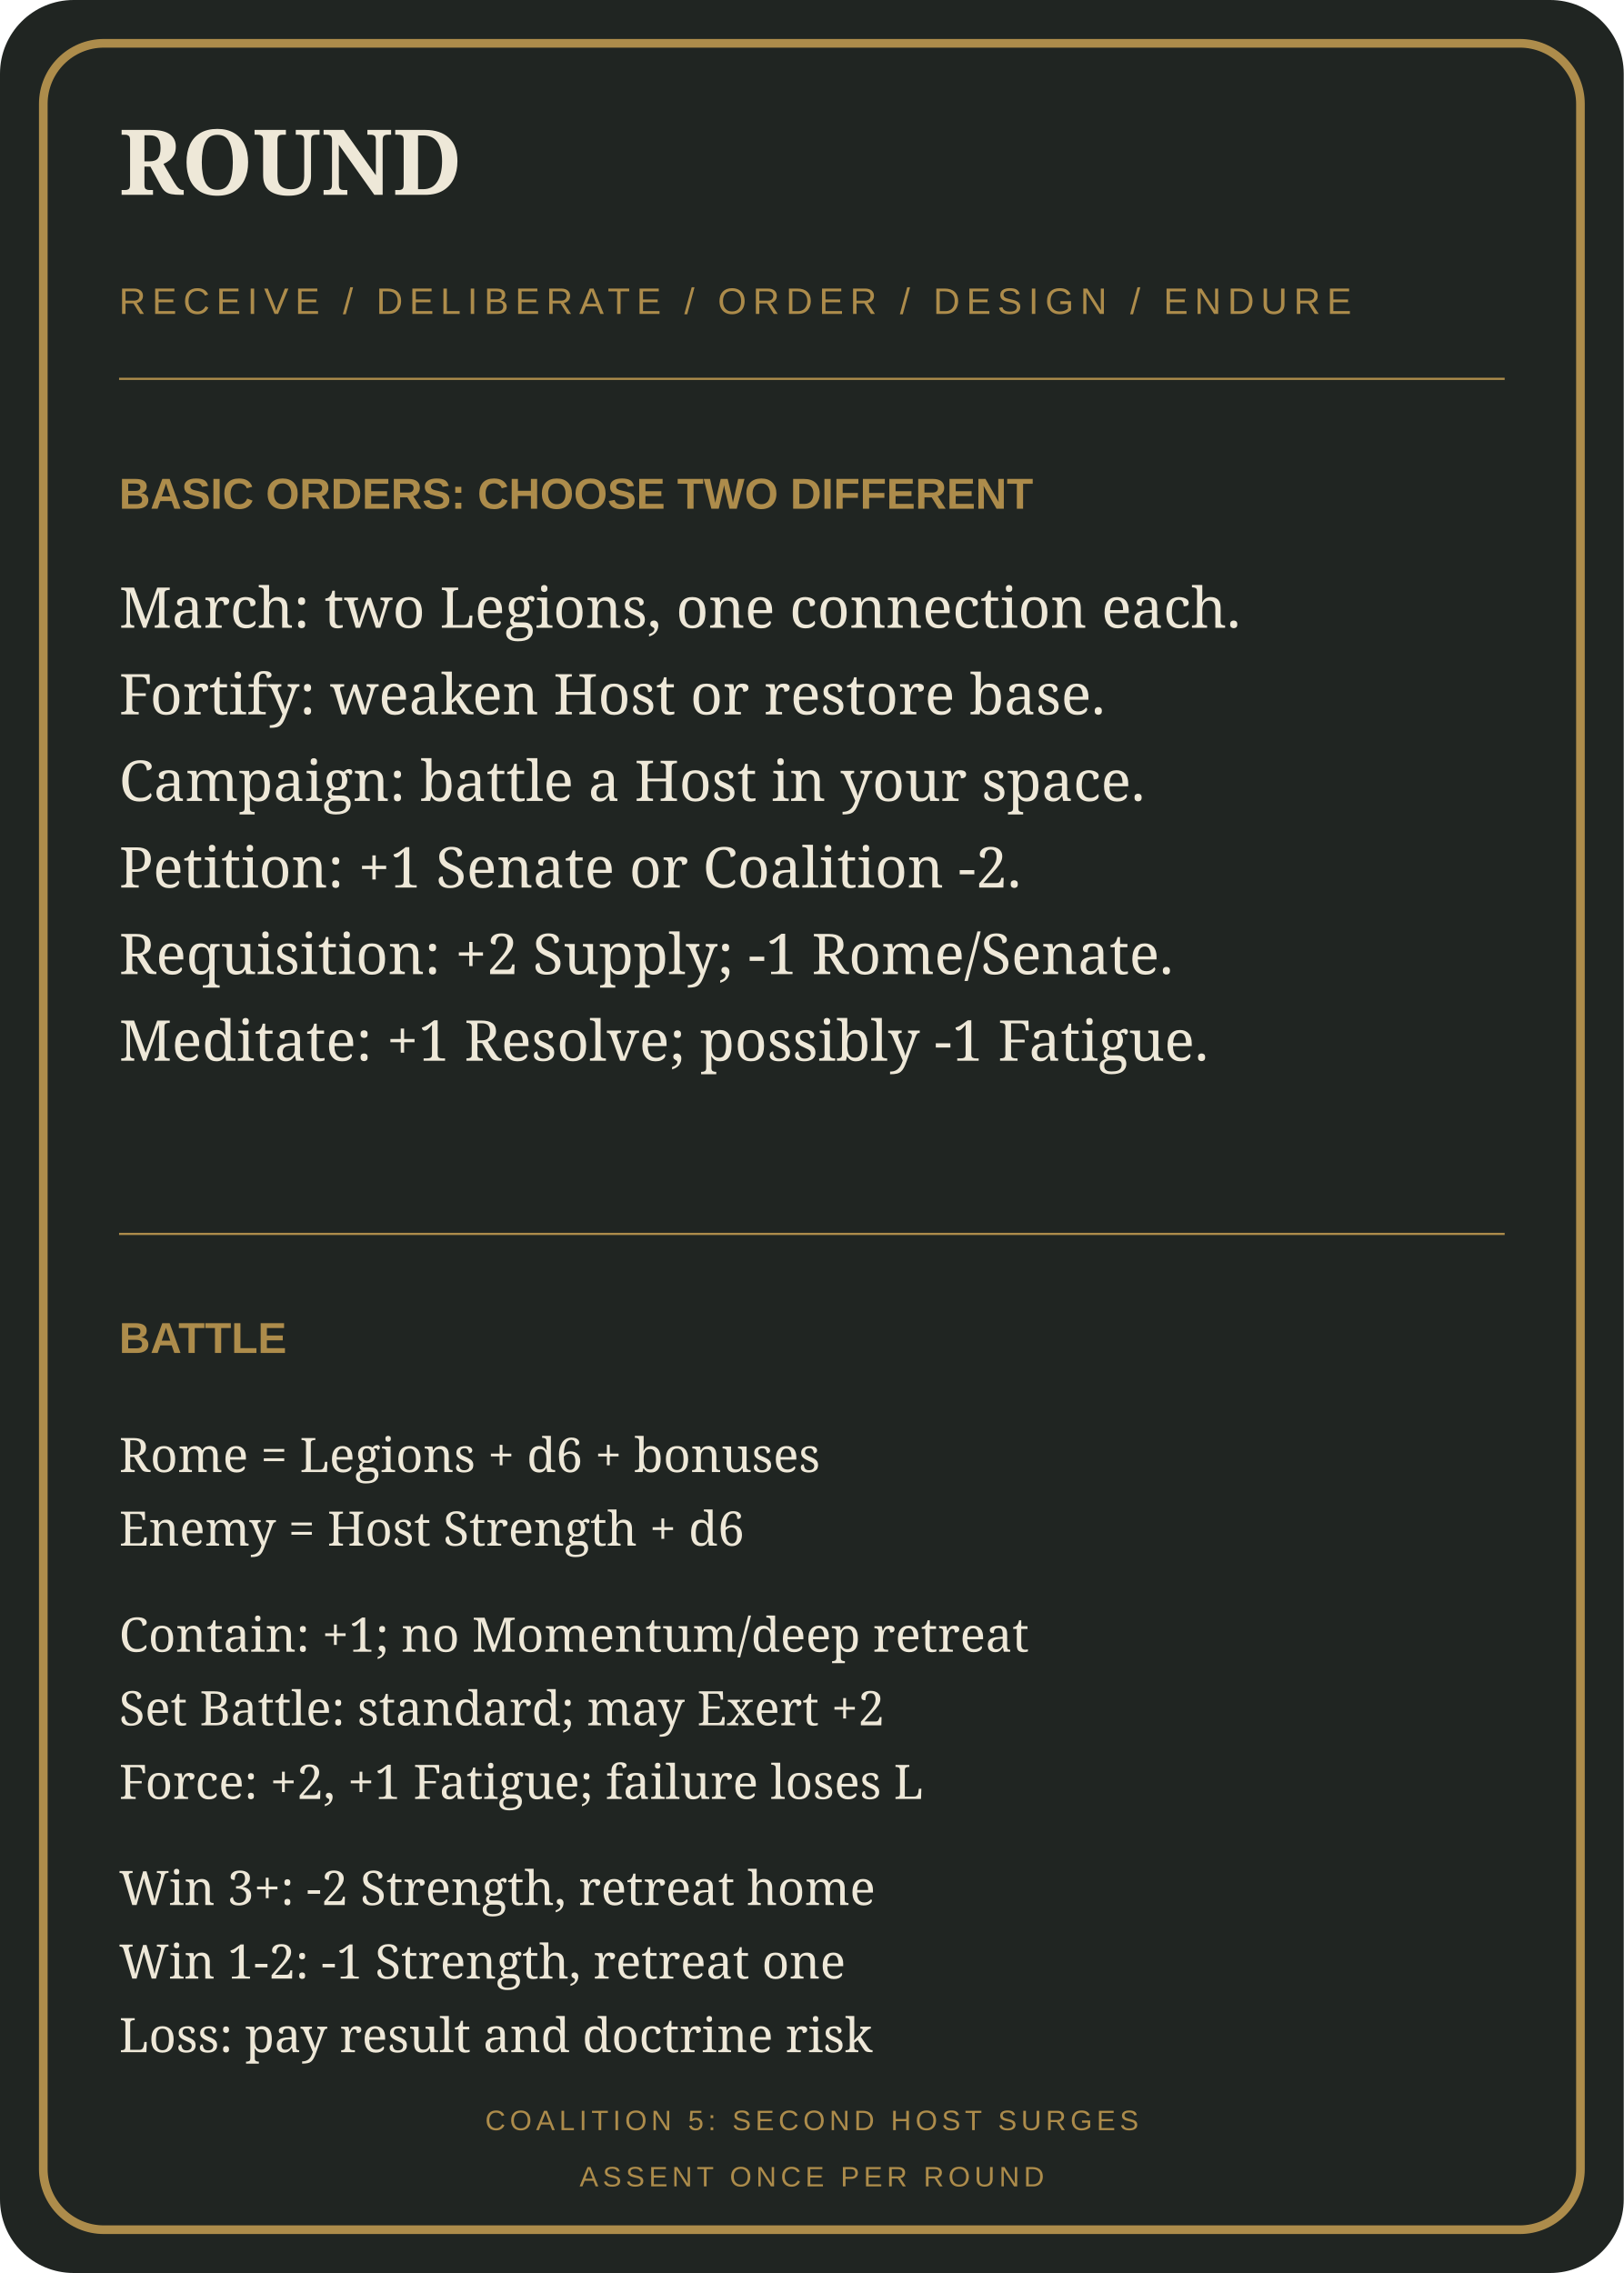
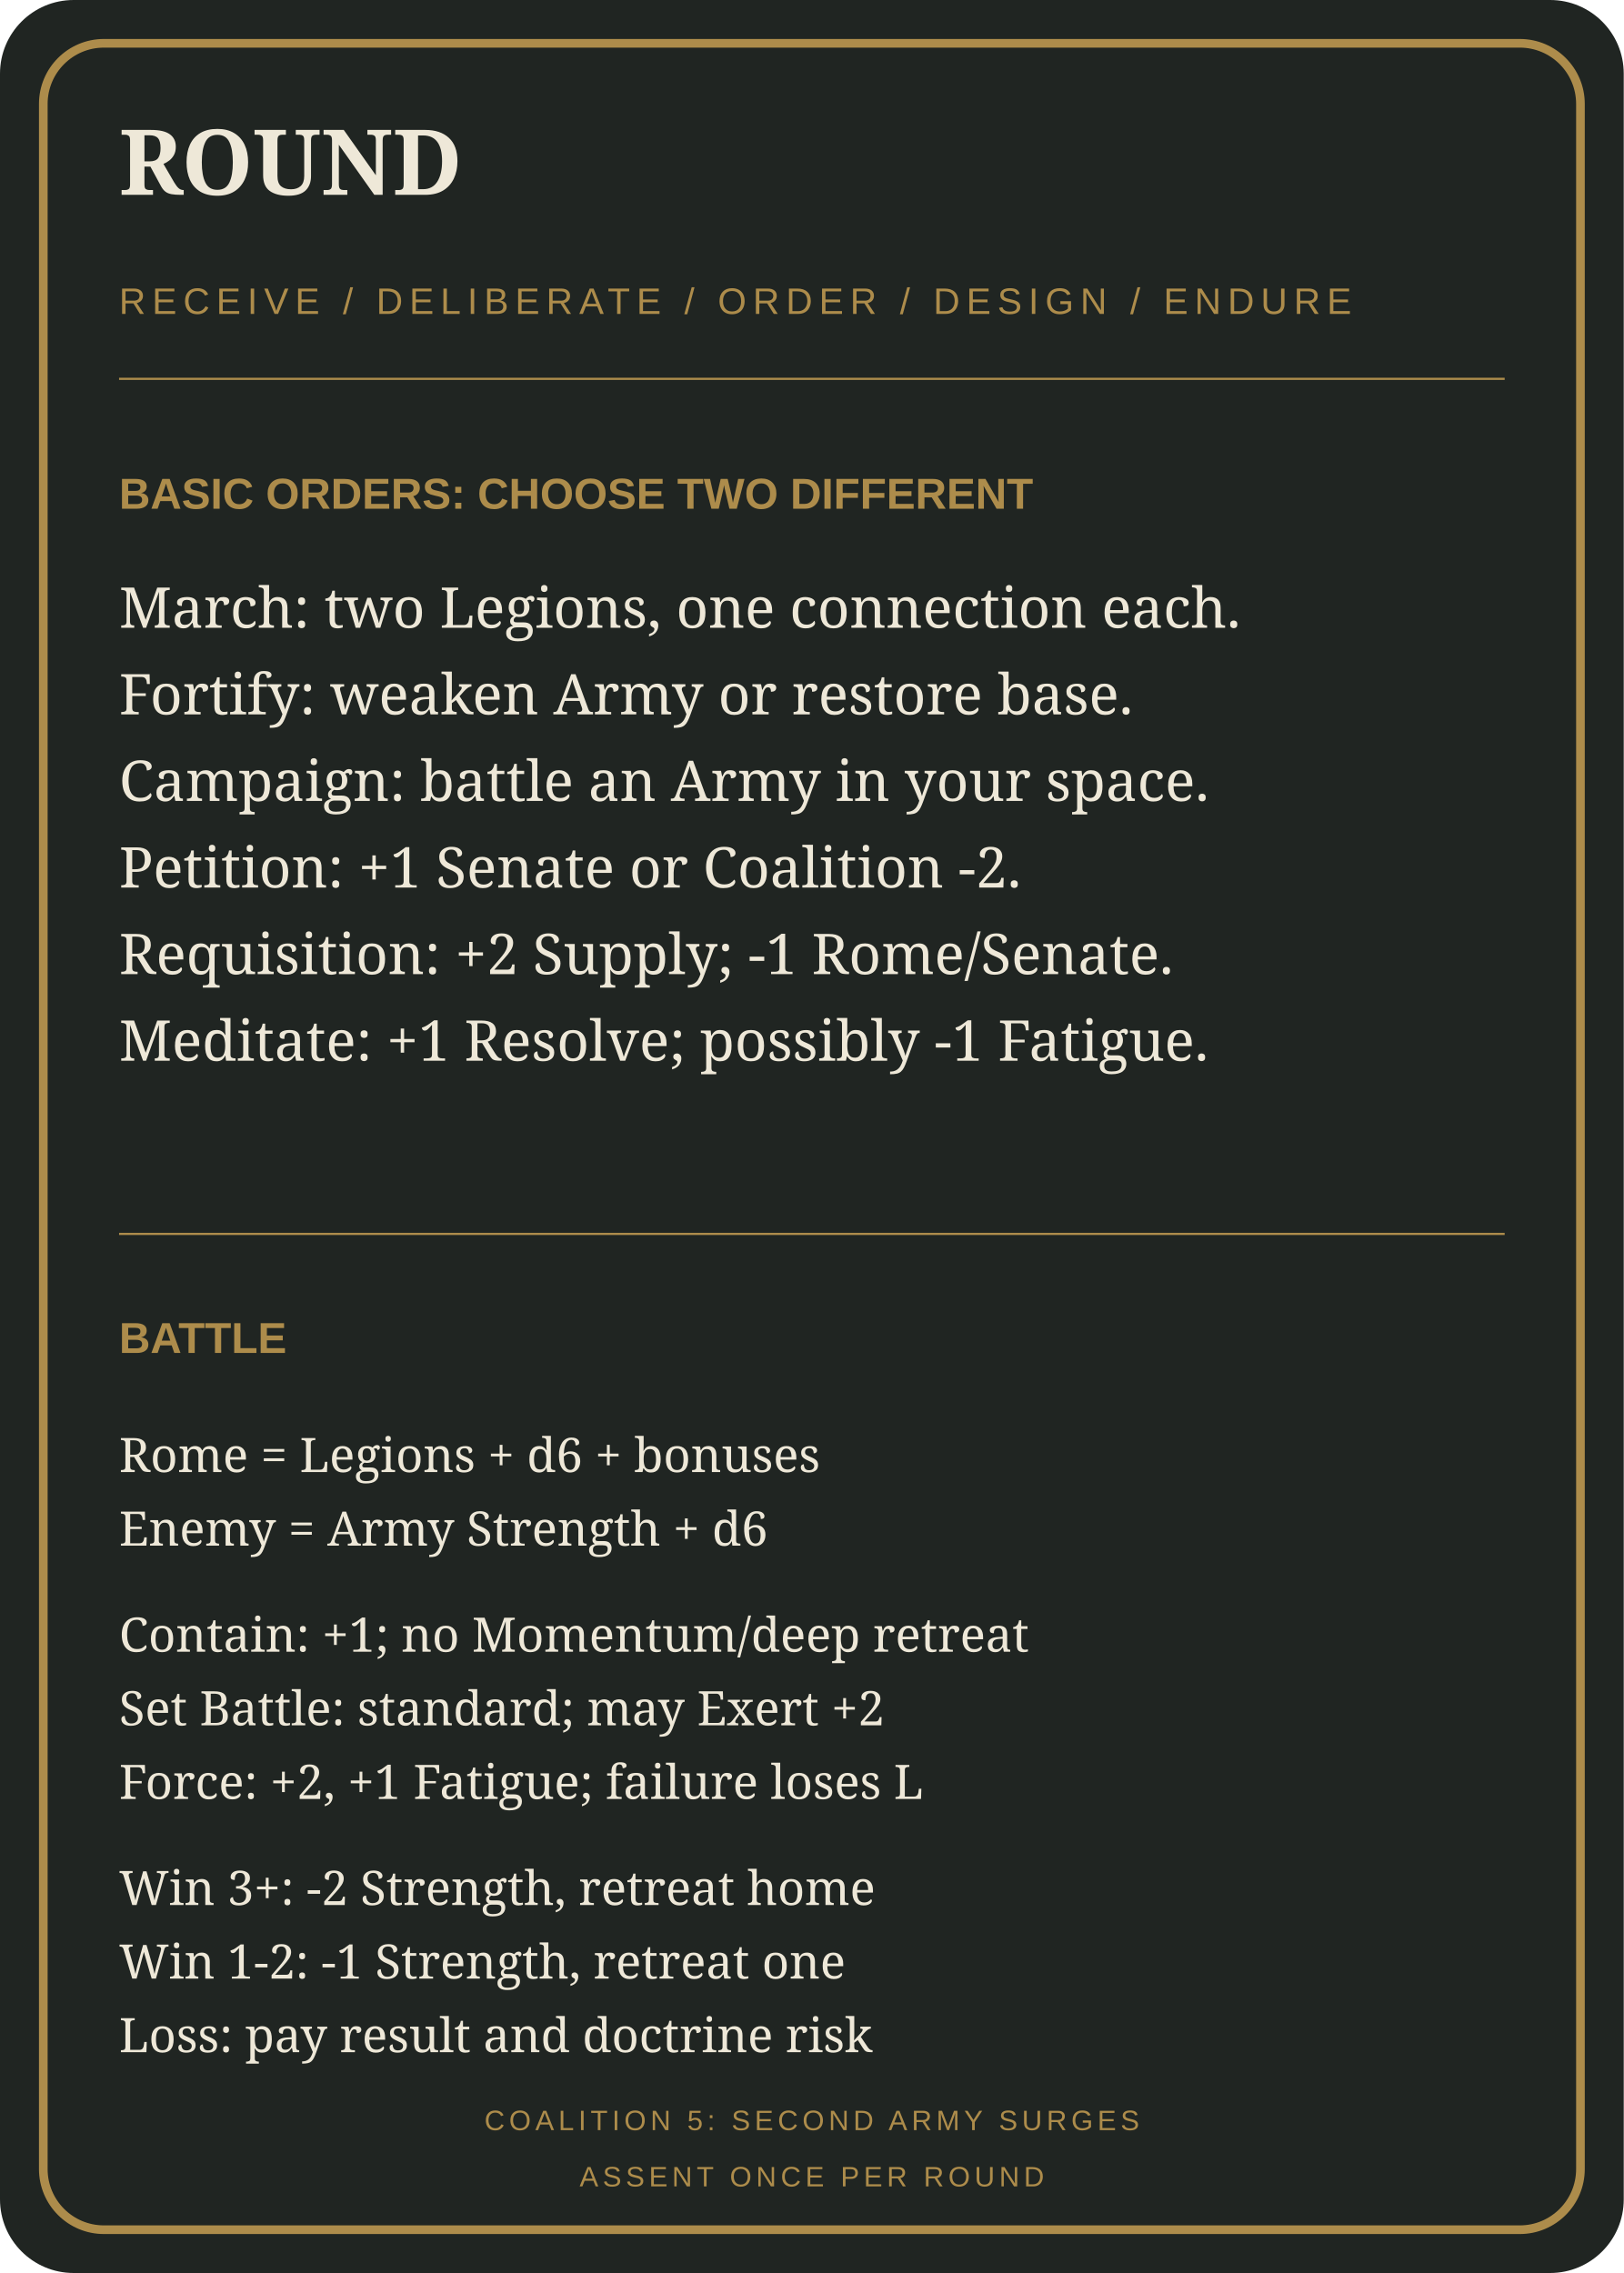
<svg xmlns="http://www.w3.org/2000/svg" width="2.5in" height="3.5in" viewBox="0 0 750 1050">
  <rect width="750" height="1050" rx="34" fill="#202522" />
  <rect x="20" y="20" width="710" height="1010" rx="28" fill="none" stroke="#ad8c4b" stroke-width="4" />
  <text x="55" y="90" fill="#eee8d8" font-family="Georgia" font-size="42" font-weight="bold">ROUND</text>
  <text x="55" y="145" fill="#ad8c4b" font-family="Arial" font-size="17" letter-spacing="3">RECEIVE / DELIBERATE / ORDER / DESIGN / ENDURE</text>
  <path d="M55 175H695" stroke="#ad8c4b" />
  <text x="55" y="235" fill="#ad8c4b" font-family="Arial" font-size="20" font-weight="bold">BASIC ORDERS: CHOOSE TWO DIFFERENT</text>
  <text x="55" y="290" fill="#eee8d8" font-family="Georgia" font-size="26">
    <tspan x="55">March: two Legions, one connection each.</tspan>
-     <tspan x="55" dy="40">Fortify: weaken Host or restore base.</tspan>
-     <tspan x="55" dy="40">Campaign: battle a Host in your space.</tspan>
+     <tspan x="55" dy="40">Fortify: weaken Army or restore base.</tspan>
+     <tspan x="55" dy="40">Campaign: battle an Army in your space.</tspan>
    <tspan x="55" dy="40">Petition: +1 Senate or Coalition -2.</tspan>
    <tspan x="55" dy="40">Requisition: +2 Supply; -1 Rome/Senate.</tspan>
    <tspan x="55" dy="40">Meditate: +1 Resolve; possibly -1 Fatigue.</tspan>
  </text>
  <path d="M55 570H695" stroke="#ad8c4b" />
  <text x="55" y="625" fill="#ad8c4b" font-family="Arial" font-size="20" font-weight="bold">BATTLE</text>
  <text x="55" y="680" fill="#eee8d8" font-family="Georgia" font-size="22">
    <tspan x="55">Rome = Legions + d6 + bonuses</tspan>
-     <tspan x="55" dy="34">Enemy = Host Strength + d6</tspan>
+     <tspan x="55" dy="34">Enemy = Army Strength + d6</tspan>
    <tspan x="55" dy="49">Contain: +1; no Momentum/deep retreat</tspan>
    <tspan x="55" dy="34">Set Battle: standard; may Exert +2</tspan>
    <tspan x="55" dy="34">Force: +2, +1 Fatigue; failure loses L</tspan>
    <tspan x="55" dy="49">Win 3+: -2 Strength, retreat home</tspan>
    <tspan x="55" dy="34">Win 1-2: -1 Strength, retreat one</tspan>
    <tspan x="55" dy="34">Loss: pay result and doctrine risk</tspan>
  </text>
-   <text x="375" y="984" text-anchor="middle" fill="#ad8c4b" font-family="Arial" font-size="13" letter-spacing="2">COALITION 5: SECOND HOST SURGES</text>
+   <text x="375" y="984" text-anchor="middle" fill="#ad8c4b" font-family="Arial" font-size="13" letter-spacing="2">COALITION 5: SECOND ARMY SURGES</text>
  <text x="375" y="1010" text-anchor="middle" fill="#ad8c4b" font-family="Arial" font-size="13" letter-spacing="2">ASSENT ONCE PER ROUND</text>
</svg>
